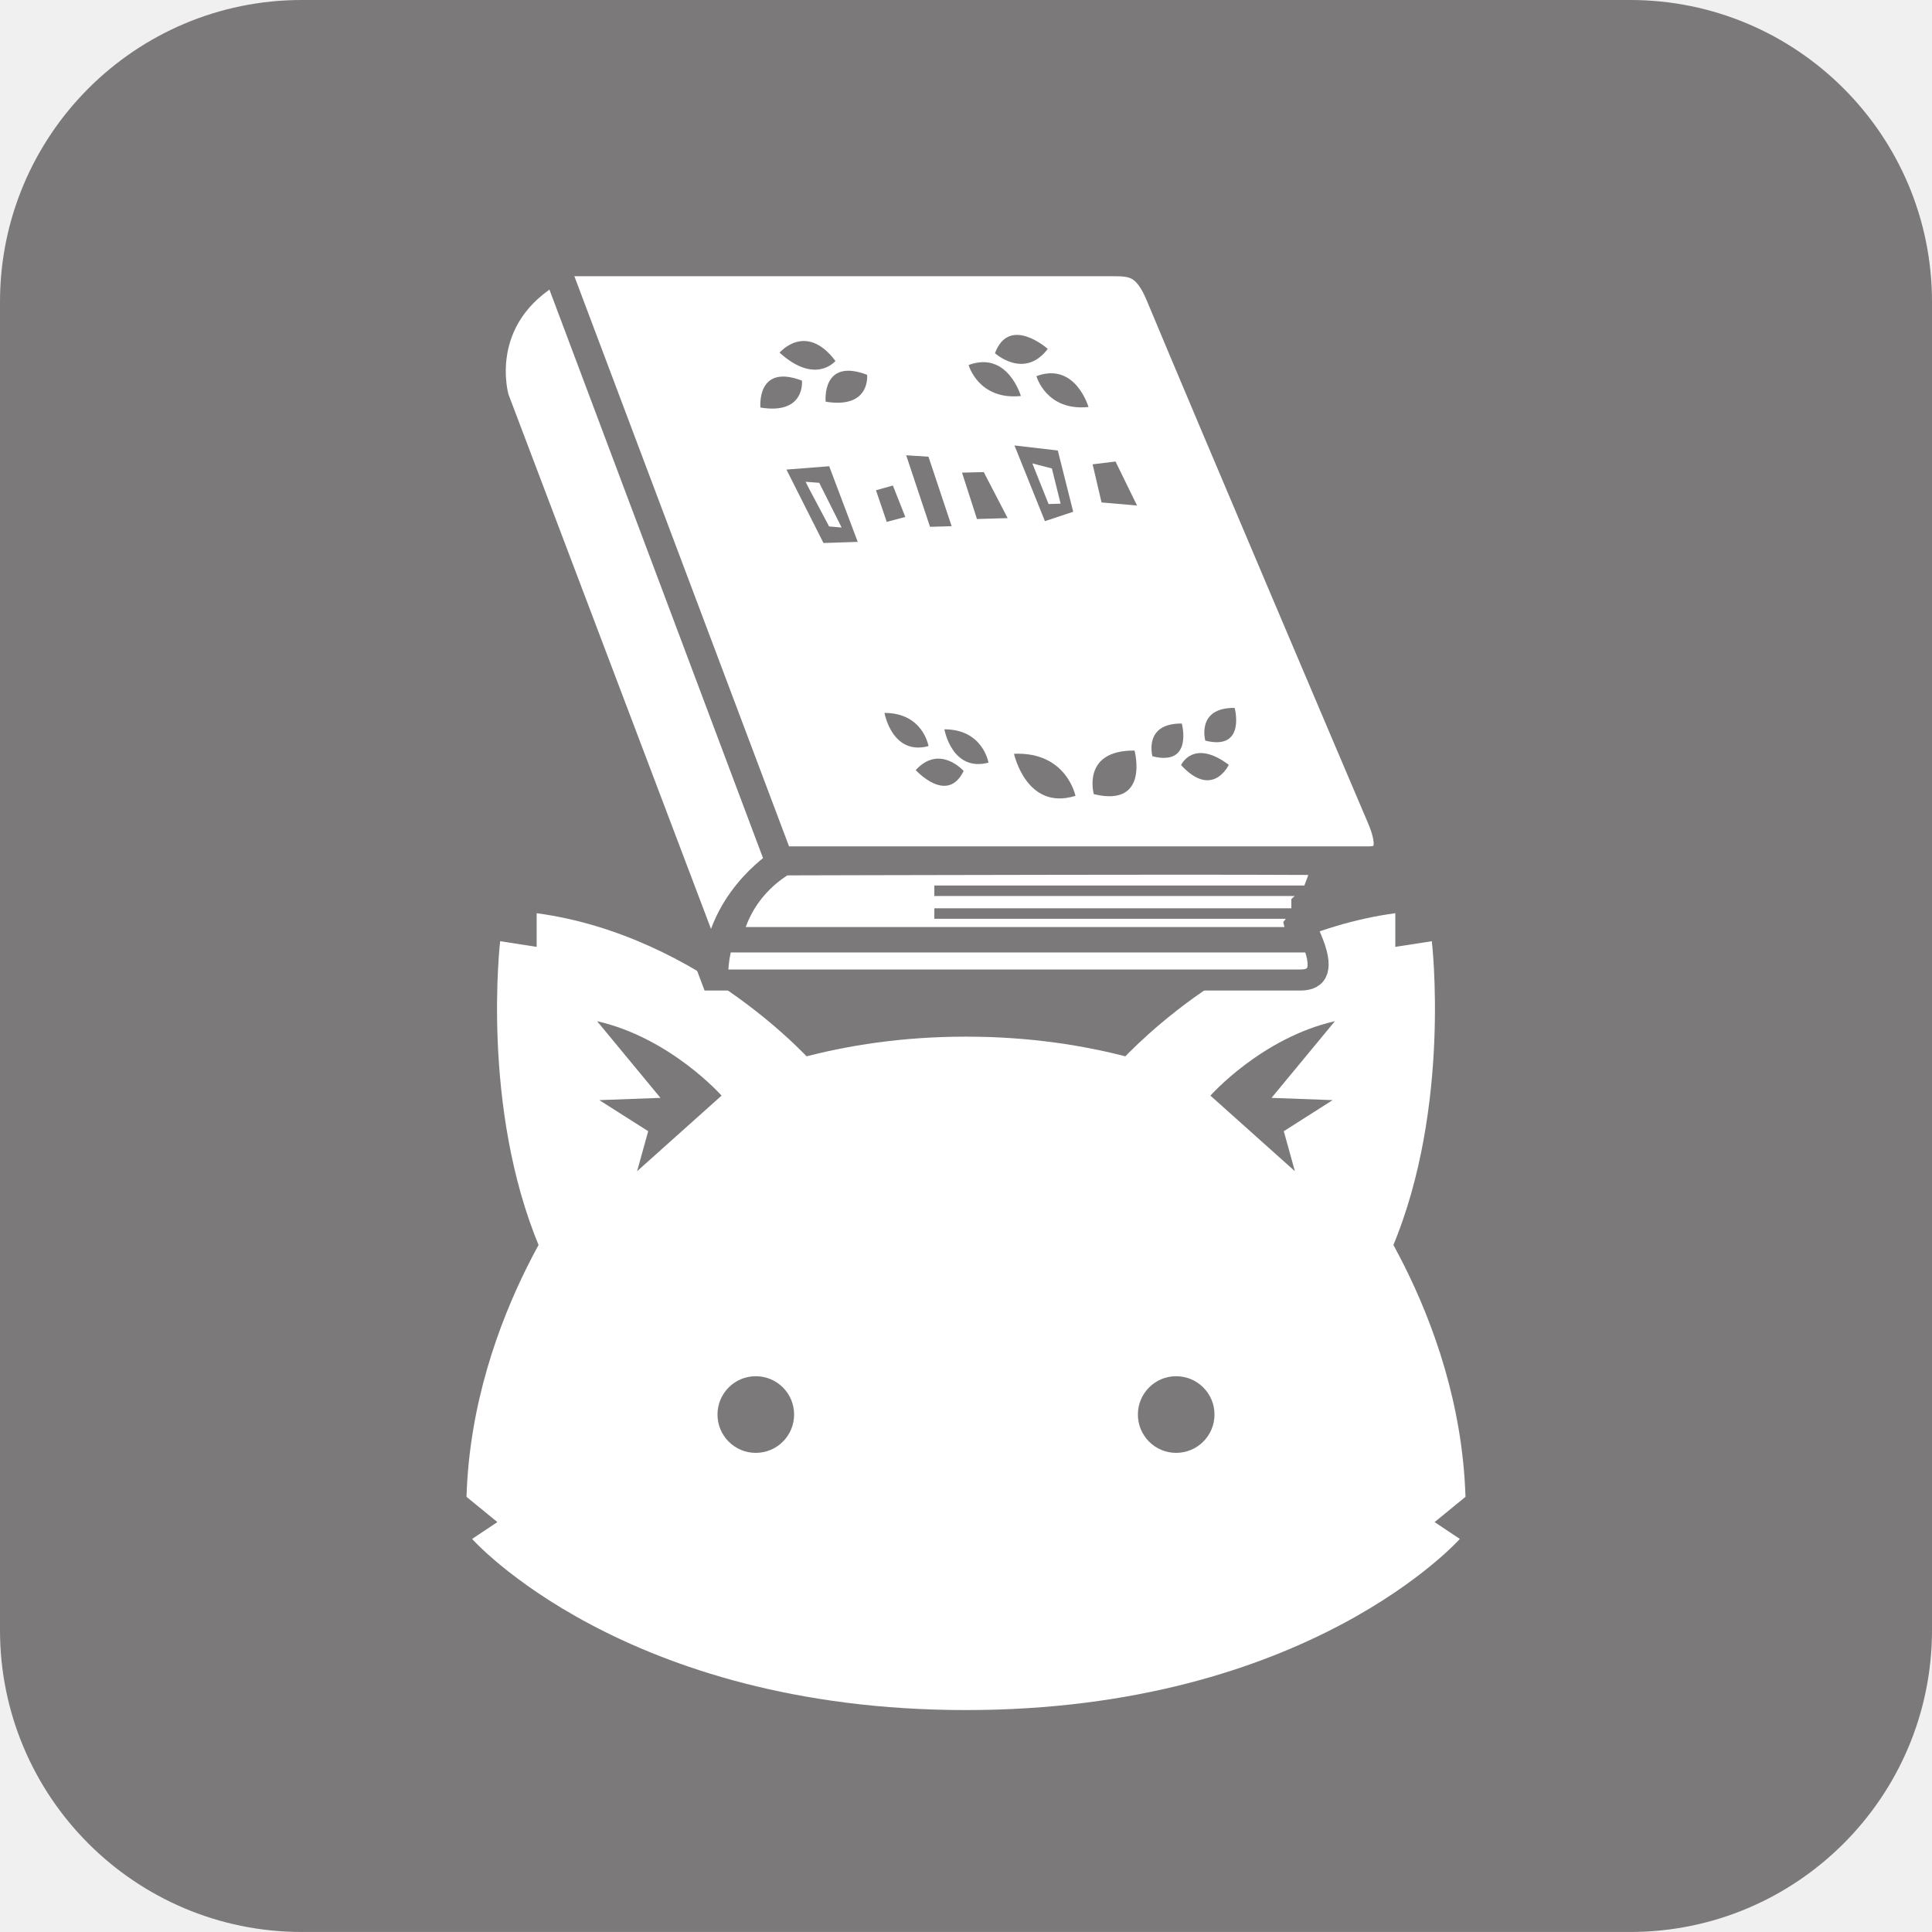
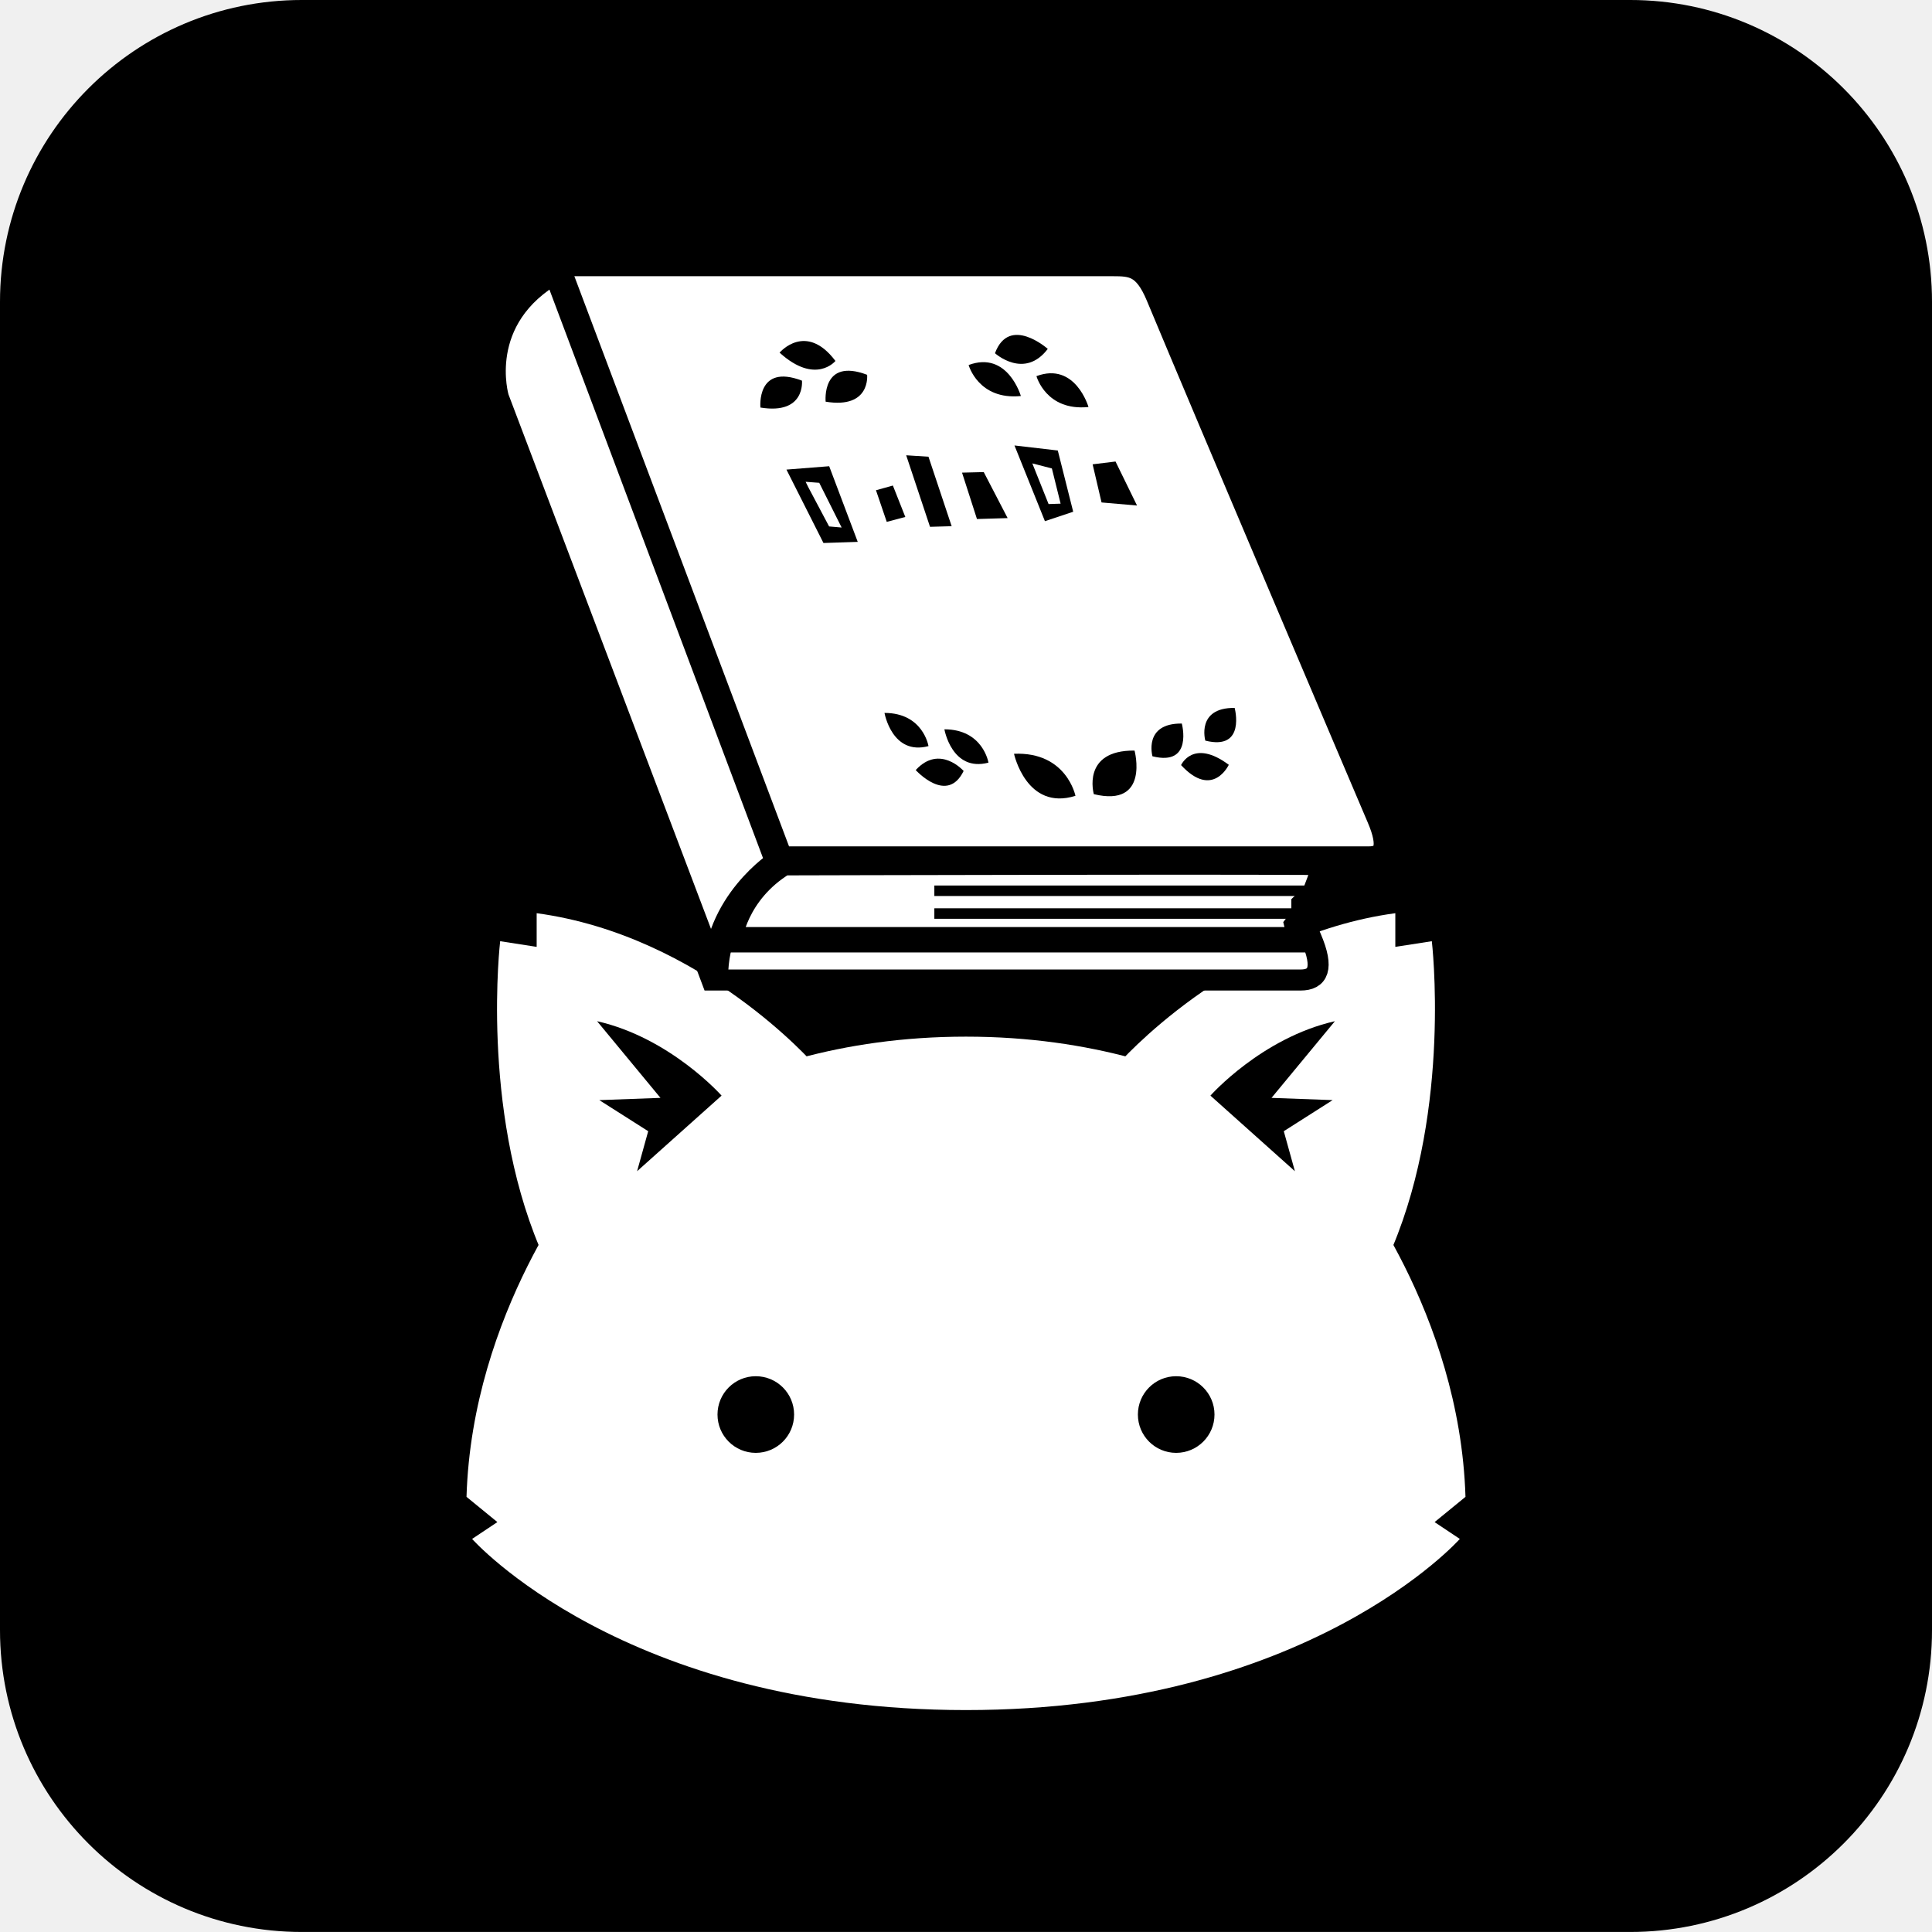
<svg xmlns="http://www.w3.org/2000/svg" width="20mm" height="20mm" viewBox="0 0 20 20" version="1.1" id="svg12006">
  <defs id="defs12000" />
  <g id="layer1" transform="translate(-69.37498,-100.2799)">
-     <g transform="matrix(0.3527778,0,0,-0.3527778,89.37502,117.1543)" id="g2576">
-       <path id="path2578" style="fill:#7b7979;fill-opacity:1;fill-rule:nonzero;stroke:none" d="m 0,0 c 0,-4.894 -3.967,-8.859 -8.857,-8.859 h -38.979 c -4.891,0 -8.857,3.965 -8.857,8.859 v 38.975 c 0,4.891 3.966,8.858 8.857,8.858 H -8.857 C -3.967,47.833 0,43.866 0,38.975 Z" />
+     <g transform="matrix(0.3527778,0,0,-0.3527778,89.37502,117.1543)" id="g2576" style="fill:#000000">
+       <path id="path2578" style="fill:#000000;fill-opacity:1;fill-rule:nonzero;stroke:none" d="m 0,0 c 0,-4.894 -3.967,-8.859 -8.857,-8.859 h -38.979 c -4.891,0 -8.857,3.965 -8.857,8.859 v 38.975 c 0,4.891 3.966,8.858 8.857,8.858 H -8.857 C -3.967,47.833 0,43.866 0,38.975 Z" />
    </g>
    <g transform="matrix(0.3527778,0,0,-0.3527778,80.94349,111.3014)" id="g2580">
      <path id="path2582" style="fill:#ffffff;fill-opacity:1;fill-rule:nonzero;stroke:none" d="M 0,0 C 0,0 3.295,3.787 8.152,4.445 V 3.457 l 1.071,0.166 c 0,0 0.576,-4.859 -1.153,-8.976" />
    </g>
    <g transform="matrix(0.3527778,0,0,-0.3527778,77.80567,111.3014)" id="g2584">
      <path id="path2586" style="fill:#ffffff;fill-opacity:1;fill-rule:nonzero;stroke:none" d="M 0,0 C 0,0 -3.291,3.787 -8.15,4.445 V 3.457 l -1.071,0.166 c 0,0 -0.576,-4.859 1.153,-8.976" />
    </g>
    <g transform="matrix(0.3527778,0,0,-0.3527778,79.37458,117.9825)" id="g2588">
      <path id="path2590" style="fill:#ffffff;fill-opacity:1;fill-rule:nonzero;stroke:none" d="m 0,0 c -10.045,0 -14.492,5.022 -14.492,5.022 l 0.742,0.494 -0.906,0.741 c 0.164,5.435 3.459,9.47 3.459,9.47 0,0 3.787,4.034 11.197,4.034 7.412,0 11.199,-4.034 11.199,-4.034 0,0 3.293,-4.035 3.459,-9.47 L 13.752,5.516 14.492,5.022 C 14.492,5.022 10.047,0 0,0" />
    </g>
-     <g transform="matrix(0.3527778,0,0,-0.3527778,77.59552,114.923)" id="g2592">
-       <path id="path2594" style="fill:#7b7979;fill-opacity:1;fill-rule:nonzero;stroke:none" d="m 0,0 c 0,-0.622 -0.502,-1.125 -1.125,-1.125 -0.621,0 -1.123,0.503 -1.123,1.125 0,0.62 0.502,1.124 1.123,1.124 C -0.502,1.124 0,0.62 0,0" />
+     <g transform="matrix(0.3527778,0,0,-0.3527778,77.59552,114.923)" id="g2592" style="fill:#000000">
+       <path id="path2594" style="fill:#000000;fill-opacity:1;fill-rule:nonzero;stroke:none" d="m 0,0 c 0,-0.622 -0.502,-1.125 -1.125,-1.125 -0.621,0 -1.123,0.503 -1.123,1.125 0,0.62 0.502,1.124 1.123,1.124 C -0.502,1.124 0,0.62 0,0" />
    </g>
-     <g transform="matrix(0.3527778,0,0,-0.3527778,81.94739,114.923)" id="g2596">
-       <path id="path2598" style="fill:#7b7979;fill-opacity:1;fill-rule:nonzero;stroke:none" d="m 0,0 c 0,-0.622 -0.504,-1.125 -1.125,-1.125 -0.621,0 -1.123,0.503 -1.123,1.125 0,0.62 0.502,1.124 1.123,1.124 C -0.504,1.124 0,0.62 0,0" />
+     <g transform="matrix(0.3527778,0,0,-0.3527778,81.94739,114.923)" id="g2596" style="fill:#000000">
+       <path id="path2598" style="fill:#000000;fill-opacity:1;fill-rule:nonzero;stroke:none" d="m 0,0 c 0,-0.622 -0.504,-1.125 -1.125,-1.125 -0.621,0 -1.123,0.503 -1.123,1.125 0,0.62 0.502,1.124 1.123,1.124 C -0.504,1.124 0,0.62 0,0" />
    </g>
-     <g transform="matrix(0.3527778,0,0,-0.3527778,82.77973,112.4042)" id="g2600">
-       <path id="path2602" style="fill:#7b7979;fill-opacity:1;fill-rule:nonzero;stroke:none" d="m 0,0 -2.479,2.218 c 0,0 1.5,1.695 3.653,2.184 L -0.686,2.152 1.107,2.086 -0.326,1.174 Z" />
+     <g transform="matrix(0.3527778,0,0,-0.3527778,82.77973,112.4042)" id="g2600" style="fill:#000000">
+       <path id="path2602" style="fill:#000000;fill-opacity:1;fill-rule:nonzero;stroke:none" d="m 0,0 -2.479,2.218 c 0,0 1.5,1.695 3.653,2.184 L -0.686,2.152 1.107,2.086 -0.326,1.174 Z" />
    </g>
-     <g transform="matrix(0.3527778,0,0,-0.3527778,75.97013,112.4042)" id="g2604">
-       <path id="path2606" style="fill:#7b7979;fill-opacity:1;fill-rule:nonzero;stroke:none" d="m 0,0 2.479,2.218 c 0,0 -1.5,1.695 -3.653,2.184 L 0.686,2.152 -1.109,2.086 0.326,1.174 Z" />
+     <g transform="matrix(0.3527778,0,0,-0.3527778,75.97013,112.4042)" id="g2604" style="fill:#000000">
+       <path id="path2606" style="fill:#000000;fill-opacity:1;fill-rule:nonzero;stroke:none" d="m 0,0 2.479,2.218 c 0,0 -1.5,1.695 -3.653,2.184 L 0.686,2.152 -1.109,2.086 0.326,1.174 Z" />
    </g>
    <g transform="matrix(0.3527778,0,0,-0.3527778,74.4226,104.2581)" id="g2608">
      <path id="path2610" style="fill:#ffffff;fill-opacity:1;fill-rule:nonzero;stroke:none" d="m 0,0 h 16.336 c 0.58,0 0.965,-0.028 1.35,-0.954 1.406,-3.375 6.064,-14.328 6.478,-15.294 0.385,-0.899 0.205,-1.233 -0.309,-1.233 H 6.58 Z" />
    </g>
-     <g transform="matrix(0.3527778,0,0,-0.3527778,74.4226,104.2581)" id="g2612">
-       <path id="path2614" style="fill:none;stroke:#7b7979;stroke-width:0.617;stroke-linecap:butt;stroke-linejoin:miter;stroke-miterlimit:4;stroke-dasharray:none;stroke-opacity:1" d="m 0,0 h 16.336 c 0.58,0 0.965,-0.028 1.35,-0.954 1.406,-3.375 6.064,-14.328 6.478,-15.294 0.385,-0.899 0.205,-1.233 -0.309,-1.233 H 6.58 Z" />
+     <g transform="matrix(0.3527778,0,0,-0.3527778,74.4226,104.2581)" id="g2612" style="stroke:#000000">
+       <path id="path2614" style="fill:none;stroke:#000000;stroke-width:0.617;stroke-linecap:butt;stroke-linejoin:miter;stroke-miterlimit:4;stroke-dasharray:none;stroke-opacity:1" d="m 0,0 h 16.336 c 0.58,0 0.965,-0.028 1.35,-0.954 1.406,-3.375 6.064,-14.328 6.478,-15.294 0.385,-0.899 0.205,-1.233 -0.309,-1.233 H 6.58 Z" />
    </g>
    <g transform="matrix(0.3527778,0,0,-0.3527778,75.12953,103.0069)" id="g2616">
      <path id="path2618" style="fill:#ffffff;fill-opacity:1;fill-rule:nonzero;stroke:none" d="m 0,0 h 16.336 c 0.58,0 0.967,-0.024 1.352,-0.951 1.406,-3.377 6.062,-14.329 6.476,-15.297 0.387,-0.897 0.207,-1.233 -0.309,-1.233 H 6.582 Z" />
    </g>
-     <g transform="matrix(0.3527778,0,0,-0.3527778,75.12953,103.0069)" id="g2620">
-       <path id="path2622" style="fill:none;stroke:#7b7979;stroke-width:0.75;stroke-linecap:butt;stroke-linejoin:miter;stroke-miterlimit:4;stroke-dasharray:none;stroke-opacity:1" d="m 0,0 h 16.336 c 0.58,0 0.967,-0.024 1.352,-0.951 1.406,-3.377 6.062,-14.329 6.476,-15.297 0.387,-0.897 0.207,-1.233 -0.309,-1.233 H 6.582 Z" />
+     <g transform="matrix(0.3527778,0,0,-0.3527778,75.12953,103.0069)" id="g2620" style="stroke:#000000">
+       <path id="path2622" style="fill:none;stroke:#000000;stroke-width:0.75;stroke-linecap:butt;stroke-linejoin:miter;stroke-miterlimit:4;stroke-dasharray:none;stroke-opacity:1" d="m 0,0 h 16.336 c 0.58,0 0.967,-0.024 1.352,-0.951 1.406,-3.377 6.062,-14.329 6.476,-15.297 0.387,-0.897 0.207,-1.233 -0.309,-1.233 H 6.582 Z" />
    </g>
    <g transform="matrix(0.3527778,0,0,-0.3527778,75.12953,103.0796)" id="g2624">
      <path id="path2626" style="fill:#ffffff;fill-opacity:1;fill-rule:nonzero;stroke:none" d="m 0,0 6.529,-17.378 c 0,0 -1.849,-1.182 -1.849,-3.341 l -6.428,16.965 c 0,0 -0.719,2.367 1.748,3.754" />
    </g>
-     <g transform="matrix(0.3527778,0,0,-0.3527778,75.12953,103.0796)" id="g2628">
-       <path id="path2630" style="fill:none;stroke:#7b7979;stroke-width:0.75;stroke-linecap:butt;stroke-linejoin:miter;stroke-miterlimit:4;stroke-dasharray:none;stroke-opacity:1" d="m 0,0 6.529,-17.378 c 0,0 -1.849,-1.182 -1.849,-3.341 l -6.428,16.965 c 0,0 -0.719,2.367 1.748,3.754 z" />
+     <g transform="matrix(0.3527778,0,0,-0.3527778,75.12953,103.0796)" id="g2628" style="stroke:#000000">
+       <path id="path2630" style="fill:none;stroke:#000000;stroke-width:0.75;stroke-linecap:butt;stroke-linejoin:miter;stroke-miterlimit:4;stroke-dasharray:none;stroke-opacity:1" d="m 0,0 6.529,-17.378 c 0,0 -1.849,-1.182 -1.849,-3.341 l -6.428,16.965 c 0,0 -0.719,2.367 1.748,3.754 z" />
    </g>
    <g transform="matrix(0.3527778,0,0,-0.3527778,77.48736,109.2105)" id="g2632">
      <path id="path2634" style="fill:#ffffff;fill-opacity:1;fill-rule:nonzero;stroke:none" d="m 0,0 c 0,0 16.145,0.045 15.99,0 -0.109,-0.033 -0.258,-0.527 -0.258,-0.527 l -0.152,-0.4 -0.31,-0.301 V -1.56 l -0.206,-0.269 0.104,-0.432 H -1.594 c 0,0 0.155,1.387 1.594,2.261" />
    </g>
-     <g transform="matrix(0.3527778,0,0,-0.3527778,77.48736,109.2105)" id="g2636">
-       <path id="path2638" style="fill:none;stroke:#7b7979;stroke-width:0.745;stroke-linecap:butt;stroke-linejoin:miter;stroke-miterlimit:4;stroke-dasharray:none;stroke-opacity:1" d="m 0,0 c 0,0 16.145,0.045 15.99,0 -0.109,-0.033 -0.258,-0.527 -0.258,-0.527 l -0.152,-0.4 -0.31,-0.301 V -1.56 l -0.206,-0.269 0.104,-0.432 H -1.594 c 0,0 0.155,1.387 1.594,2.261 z" />
+     <g transform="matrix(0.3527778,0,0,-0.3527778,77.48736,109.2105)" id="g2636" style="stroke:#000000">
+       <path id="path2638" style="fill:none;stroke:#000000;stroke-width:0.745;stroke-linecap:butt;stroke-linejoin:miter;stroke-miterlimit:4;stroke-dasharray:none;stroke-opacity:1" d="m 0,0 c 0,0 16.145,0.045 15.99,0 -0.109,-0.033 -0.258,-0.527 -0.258,-0.527 l -0.152,-0.4 -0.31,-0.301 V -1.56 l -0.206,-0.269 0.104,-0.432 H -1.594 c 0,0 0.155,1.387 1.594,2.261 z" />
    </g>
-     <g transform="matrix(0.3527778,0,0,-0.3527778,79.04731,109.501)" id="g2640">
-       <path id="path2642" style="fill:#ffffff;fill-opacity:1;fill-rule:nonzero;stroke:#7b7979;stroke-width:0.308;stroke-linecap:butt;stroke-linejoin:miter;stroke-miterlimit:4;stroke-dasharray:none;stroke-opacity:1" d="M 0,0 H 11.26" />
+     <g transform="matrix(0.3527778,0,0,-0.3527778,79.04731,109.501)" id="g2640" style="stroke:#000000">
+       <path id="path2642" style="fill:#ffffff;fill-opacity:1;fill-rule:nonzero;stroke:#000000;stroke-width:0.308;stroke-linecap:butt;stroke-linejoin:miter;stroke-miterlimit:4;stroke-dasharray:none;stroke-opacity:1" d="M 0,0 H 11.26" />
    </g>
-     <g transform="matrix(0.3527778,0,0,-0.3527778,79.04731,109.7369)" id="g2644">
-       <path id="path2646" style="fill:#ffffff;fill-opacity:1;fill-rule:nonzero;stroke:#7b7979;stroke-width:0.308;stroke-linecap:butt;stroke-linejoin:miter;stroke-miterlimit:4;stroke-dasharray:none;stroke-opacity:1" d="M 0,0 H 11.26" />
+     <g transform="matrix(0.3527778,0,0,-0.3527778,79.04731,109.7369)" id="g2644" style="stroke:#000000">
+       <path id="path2646" style="fill:#ffffff;fill-opacity:1;fill-rule:nonzero;stroke:#000000;stroke-width:0.308;stroke-linecap:butt;stroke-linejoin:miter;stroke-miterlimit:4;stroke-dasharray:none;stroke-opacity:1" d="M 0,0 H 11.26" />
    </g>
-     <g transform="matrix(0.3527778,0,0,-0.3527778,77.51629,105.1411)" id="g2648">
-       <path id="path2650" style="fill:#7b7979;fill-opacity:1;fill-rule:nonzero;stroke:none" d="m 0,0 1.086,-2.154 1.006,0.033 -0.838,2.22 z" />
+     <g transform="matrix(0.3527778,0,0,-0.3527778,77.51629,105.1411)" id="g2648" style="fill:#000000">
+       <path id="path2650" style="fill:#000000;fill-opacity:1;fill-rule:nonzero;stroke:none" d="m 0,0 1.086,-2.154 1.006,0.033 -0.838,2.22 z" />
    </g>
-     <g transform="matrix(0.3527778,0,0,-0.3527778,78.44303,105.3549)" id="g2652">
-       <path id="path2654" style="fill:#7b7979;fill-opacity:1;fill-rule:nonzero;stroke:none" d="M 0,0 0.316,-0.928 0.861,-0.784 0.496,0.138 Z" />
+     <g transform="matrix(0.3527778,0,0,-0.3527778,78.44303,105.3549)" id="g2652" style="fill:#000000">
+       <path id="path2654" style="fill:#000000;fill-opacity:1;fill-rule:nonzero;stroke:none" d="M 0,0 0.316,-0.928 0.861,-0.784 0.496,0.138 Z" />
    </g>
-     <g transform="matrix(0.3527778,0,0,-0.3527778,78.75584,104.993)" id="g2656">
-       <path id="path2658" style="fill:#7b7979;fill-opacity:1;fill-rule:nonzero;stroke:none" d="m 0,0 0.699,-2.099 0.635,0.018 -0.68,2.039 z" />
+     <g transform="matrix(0.3527778,0,0,-0.3527778,78.75584,104.993)" id="g2656" style="fill:#000000">
+       <path id="path2658" style="fill:#000000;fill-opacity:1;fill-rule:nonzero;stroke:none" d="m 0,0 0.699,-2.099 0.635,0.018 -0.68,2.039 z" />
    </g>
-     <g transform="matrix(0.3527778,0,0,-0.3527778,79.33394,105.1726)" id="g2660">
-       <path id="path2662" style="fill:#7b7979;fill-opacity:1;fill-rule:nonzero;stroke:none" d="m 0,0 0.438,-1.361 0.9,0.027 -0.701,1.35 z" />
+     <g transform="matrix(0.3527778,0,0,-0.3527778,79.33394,105.1726)" id="g2660" style="fill:#000000">
+       <path id="path2662" style="fill:#000000;fill-opacity:1;fill-rule:nonzero;stroke:none" d="m 0,0 0.438,-1.361 0.9,0.027 -0.701,1.35 z" />
    </g>
-     <g transform="matrix(0.3527778,0,0,-0.3527778,79.87686,104.8913)" id="g2664">
-       <path id="path2666" style="fill:#7b7979;fill-opacity:1;fill-rule:nonzero;stroke:none" d="m 0,0 0.893,-2.221 0.83,0.276 -0.452,1.797 z" />
+     <g transform="matrix(0.3527778,0,0,-0.3527778,79.87686,104.8913)" id="g2664" style="fill:#000000">
+       <path id="path2666" style="fill:#000000;fill-opacity:1;fill-rule:nonzero;stroke:none" d="m 0,0 0.893,-2.221 0.83,0.276 -0.452,1.797 z" />
    </g>
-     <g transform="matrix(0.3527778,0,0,-0.3527778,80.68578,105.0865)" id="g2668">
-       <path id="path2670" style="fill:#7b7979;fill-opacity:1;fill-rule:nonzero;stroke:none" d="M 0,0 0.262,-1.119 1.303,-1.209 0.672,0.082 Z" />
+     <g transform="matrix(0.3527778,0,0,-0.3527778,80.68578,105.0865)" id="g2668" style="fill:#000000">
+       <path id="path2670" style="fill:#000000;fill-opacity:1;fill-rule:nonzero;stroke:none" d="M 0,0 0.262,-1.119 1.303,-1.209 0.672,0.082 Z" />
    </g>
    <g transform="matrix(0.3527778,0,0,-0.3527778,77.71472,105.2674)" id="g2672">
      <path id="path2674" style="fill:#ffffff;fill-opacity:1;fill-rule:nonzero;stroke:none" d="M 0,0 0.4,-0.03 1.057,-1.342 0.689,-1.31 0.082,-0.166" />
    </g>
    <g transform="matrix(0.3527778,0,0,-0.3527778,80.06154,105.077)" id="g2676">
      <path id="path2678" style="fill:#ffffff;fill-opacity:1;fill-rule:nonzero;stroke:none" d="M 0,0 0.477,-1.193 0.83,-1.181 0.574,-0.148 Z" />
    </g>
-     <g transform="matrix(0.3527778,0,0,-0.3527778,80.6982,108.501)" id="g2680">
-       <path id="path2682" style="fill:#7b7979;fill-opacity:1;fill-rule:nonzero;stroke:none" d="M 0,0 C 0,0 -0.371,1.294 1.195,1.279 1.195,1.279 1.648,-0.399 0,0" />
+     <g transform="matrix(0.3527778,0,0,-0.3527778,80.6982,108.501)" id="g2680" style="fill:#000000">
+       <path id="path2682" style="fill:#000000;fill-opacity:1;fill-rule:nonzero;stroke:none" d="M 0,0 C 0,0 -0.371,1.294 1.195,1.279 1.195,1.279 1.648,-0.399 0,0" />
    </g>
-     <g transform="matrix(0.3527778,0,0,-0.3527778,81.30523,108.109)" id="g2684">
-       <path id="path2686" style="fill:#7b7979;fill-opacity:1;fill-rule:nonzero;stroke:none" d="M 0,0 C 0,0 -0.275,0.973 0.861,0.961 0.861,0.961 1.203,-0.301 0,0" />
+     <g transform="matrix(0.3527778,0,0,-0.3527778,81.30523,108.109)" id="g2684" style="fill:#000000">
+       <path id="path2686" style="fill:#000000;fill-opacity:1;fill-rule:nonzero;stroke:none" d="M 0,0 C 0,0 -0.275,0.973 0.861,0.961 0.861,0.961 1.203,-0.301 0,0" />
    </g>
-     <g transform="matrix(0.3527778,0,0,-0.3527778,81.60149,108.2002)" id="g2688">
-       <path id="path2690" style="fill:#7b7979;fill-opacity:1;fill-rule:nonzero;stroke:none" d="M 0,0 C 0,0 0.352,0.789 1.4,0.009 1.4,0.009 0.928,-1.006 0,0" />
+     <g transform="matrix(0.3527778,0,0,-0.3527778,81.60149,108.2002)" id="g2688" style="fill:#000000">
+       <path id="path2690" style="fill:#000000;fill-opacity:1;fill-rule:nonzero;stroke:none" d="M 0,0 C 0,0 0.352,0.789 1.4,0.009 1.4,0.009 0.928,-1.006 0,0" />
    </g>
-     <g transform="matrix(0.3527778,0,0,-0.3527778,81.85231,107.9468)" id="g2692">
-       <path id="path2694" style="fill:#7b7979;fill-opacity:1;fill-rule:nonzero;stroke:none" d="M 0,0 C 0,0 -0.273,0.972 0.861,0.96 0.861,0.96 1.201,-0.302 0,0" />
+     <g transform="matrix(0.3527778,0,0,-0.3527778,81.85231,107.9468)" id="g2692" style="fill:#000000">
+       <path id="path2694" style="fill:#000000;fill-opacity:1;fill-rule:nonzero;stroke:none" d="M 0,0 C 0,0 -0.273,0.972 0.861,0.96 0.861,0.96 1.201,-0.302 0,0" />
    </g>
-     <g transform="matrix(0.3527778,0,0,-0.3527778,79.60748,108.1747)" id="g2696">
-       <path id="path2698" style="fill:#7b7979;fill-opacity:1;fill-rule:nonzero;stroke:none" d="m 0,0 c 0,0 -0.158,0.977 -1.293,0.978 0,0 0.219,-1.261 1.293,-0.978" />
+     <g transform="matrix(0.3527778,0,0,-0.3527778,79.60748,108.1747)" id="g2696" style="fill:#000000">
+       <path id="path2698" style="fill:#000000;fill-opacity:1;fill-rule:nonzero;stroke:none" d="m 0,0 c 0,0 -0.158,0.977 -1.293,0.978 0,0 0.219,-1.261 1.293,-0.978" />
    </g>
-     <g transform="matrix(0.3527778,0,0,-0.3527778,79.35048,108.2608)" id="g2700">
-       <path id="path2702" style="fill:#7b7979;fill-opacity:1;fill-rule:nonzero;stroke:none" d="m 0,0 c 0,0 -0.703,0.795 -1.406,0.026 0,0 0.922,-1.022 1.406,-0.026" />
+     <g transform="matrix(0.3527778,0,0,-0.3527778,79.35048,108.2608)" id="g2700" style="fill:#000000">
+       <path id="path2702" style="fill:#000000;fill-opacity:1;fill-rule:nonzero;stroke:none" d="m 0,0 c 0,0 -0.703,0.795 -1.406,0.026 0,0 0.922,-1.022 1.406,-0.026" />
    </g>
-     <g transform="matrix(0.3527778,0,0,-0.3527778,78.98666,108.0036)" id="g2704">
-       <path id="path2706" style="fill:#7b7979;fill-opacity:1;fill-rule:nonzero;stroke:none" d="M 0,0 C 0,0 -0.156,0.974 -1.291,0.974 -1.291,0.974 -1.07,-0.285 0,0" />
+     <g transform="matrix(0.3527778,0,0,-0.3527778,78.98666,108.0036)" id="g2704" style="fill:#000000">
+       <path id="path2706" style="fill:#000000;fill-opacity:1;fill-rule:nonzero;stroke:none" d="M 0,0 C 0,0 -0.156,0.974 -1.291,0.974 -1.291,0.974 -1.07,-0.285 0,0" />
    </g>
-     <g transform="matrix(0.3527778,0,0,-0.3527778,80.50802,108.5183)" id="g2708">
-       <path id="path2710" style="fill:#7b7979;fill-opacity:1;fill-rule:nonzero;stroke:none" d="m 0,0 c 0,0 -0.26,1.3 -1.803,1.234 0,0 0.365,-1.686 1.803,-1.234" />
+     <g transform="matrix(0.3527778,0,0,-0.3527778,80.50802,108.5183)" id="g2708" style="fill:#000000">
+       <path id="path2710" style="fill:#000000;fill-opacity:1;fill-rule:nonzero;stroke:none" d="m 0,0 c 0,0 -0.26,1.3 -1.803,1.234 0,0 0.365,-1.686 1.803,-1.234" />
    </g>
-     <g transform="matrix(0.3527778,0,0,-0.3527778,78.35138,104.1598)" id="g2712">
-       <path id="path2714" style="fill:#7b7979;fill-opacity:1;fill-rule:nonzero;stroke:none" d="m 0,0 c 0,0 0.111,-1.006 -1.217,-0.789 0,0 -0.129,1.301 1.217,0.789" />
+     <g transform="matrix(0.3527778,0,0,-0.3527778,78.35138,104.1598)" id="g2712" style="fill:#000000">
+       <path id="path2714" style="fill:#000000;fill-opacity:1;fill-rule:nonzero;stroke:none" d="m 0,0 c 0,0 0.111,-1.006 -1.217,-0.789 0,0 -0.129,1.301 1.217,0.789" />
    </g>
-     <g transform="matrix(0.3527778,0,0,-0.3527778,78.0234,104.0165)" id="g2716">
-       <path id="path2718" style="fill:#7b7979;fill-opacity:1;fill-rule:nonzero;stroke:none" d="m 0,0 c 0,0 -0.582,-0.714 -1.639,0.244 0,0 0.77,0.911 1.639,-0.244" />
+     <g transform="matrix(0.3527778,0,0,-0.3527778,78.0234,104.0165)" id="g2716" style="fill:#000000">
+       <path id="path2718" style="fill:#000000;fill-opacity:1;fill-rule:nonzero;stroke:none" d="m 0,0 c 0,0 -0.582,-0.714 -1.639,0.244 0,0 0.77,0.911 1.639,-0.244" />
    </g>
-     <g transform="matrix(0.3527778,0,0,-0.3527778,77.67684,104.2204)" id="g2720">
-       <path id="path2722" style="fill:#7b7979;fill-opacity:1;fill-rule:nonzero;stroke:none" d="m 0,0 c 0,0 0.107,-1.006 -1.219,-0.789 0,0 -0.125,1.303 1.219,0.789" />
+     <g transform="matrix(0.3527778,0,0,-0.3527778,77.67684,104.2204)" id="g2720" style="fill:#000000">
+       <path id="path2722" style="fill:#000000;fill-opacity:1;fill-rule:nonzero;stroke:none" d="m 0,0 c 0,0 0.107,-1.006 -1.219,-0.789 0,0 -0.125,1.303 1.219,0.789" />
    </g>
-     <g transform="matrix(0.3527778,0,0,-0.3527778,79.40213,104.0585)" id="g2724">
-       <path id="path2726" style="fill:#7b7979;fill-opacity:1;fill-rule:nonzero;stroke:none" d="M 0,0 C 0,0 0.285,-1.035 1.533,-0.91 1.533,-0.91 1.148,0.426 0,0" />
+     <g transform="matrix(0.3527778,0,0,-0.3527778,79.40213,104.0585)" id="g2724" style="fill:#000000">
+       <path id="path2726" style="fill:#000000;fill-opacity:1;fill-rule:nonzero;stroke:none" d="M 0,0 C 0,0 0.285,-1.035 1.533,-0.91 1.533,-0.91 1.148,0.426 0,0" />
    </g>
-     <g transform="matrix(0.3527778,0,0,-0.3527778,79.675,103.9364)" id="g2728">
-       <path id="path2730" style="fill:#7b7979;fill-opacity:1;fill-rule:nonzero;stroke:none" d="M 0,0 C 0,0 0.861,-0.781 1.549,0.127 1.549,0.127 0.42,1.13 0,0" />
+     <g transform="matrix(0.3527778,0,0,-0.3527778,79.675,103.9364)" id="g2728" style="fill:#000000">
+       <path id="path2730" style="fill:#000000;fill-opacity:1;fill-rule:nonzero;stroke:none" d="M 0,0 C 0,0 0.861,-0.781 1.549,0.127 1.549,0.127 0.42,1.13 0,0" />
    </g>
-     <g transform="matrix(0.3527778,0,0,-0.3527778,80.10426,104.1736)" id="g2732">
-       <path id="path2734" style="fill:#7b7979;fill-opacity:1;fill-rule:nonzero;stroke:none" d="M 0,0 C 0,0 0.281,-1.033 1.527,-0.906 1.527,-0.906 1.143,0.426 0,0" />
+     <g transform="matrix(0.3527778,0,0,-0.3527778,80.10426,104.1736)" id="g2732" style="fill:#000000">
+       <path id="path2734" style="fill:#000000;fill-opacity:1;fill-rule:nonzero;stroke:none" d="M 0,0 C 0,0 0.281,-1.033 1.527,-0.906 1.527,-0.906 1.143,0.426 0,0" />
    </g>
  </g>
</svg>
